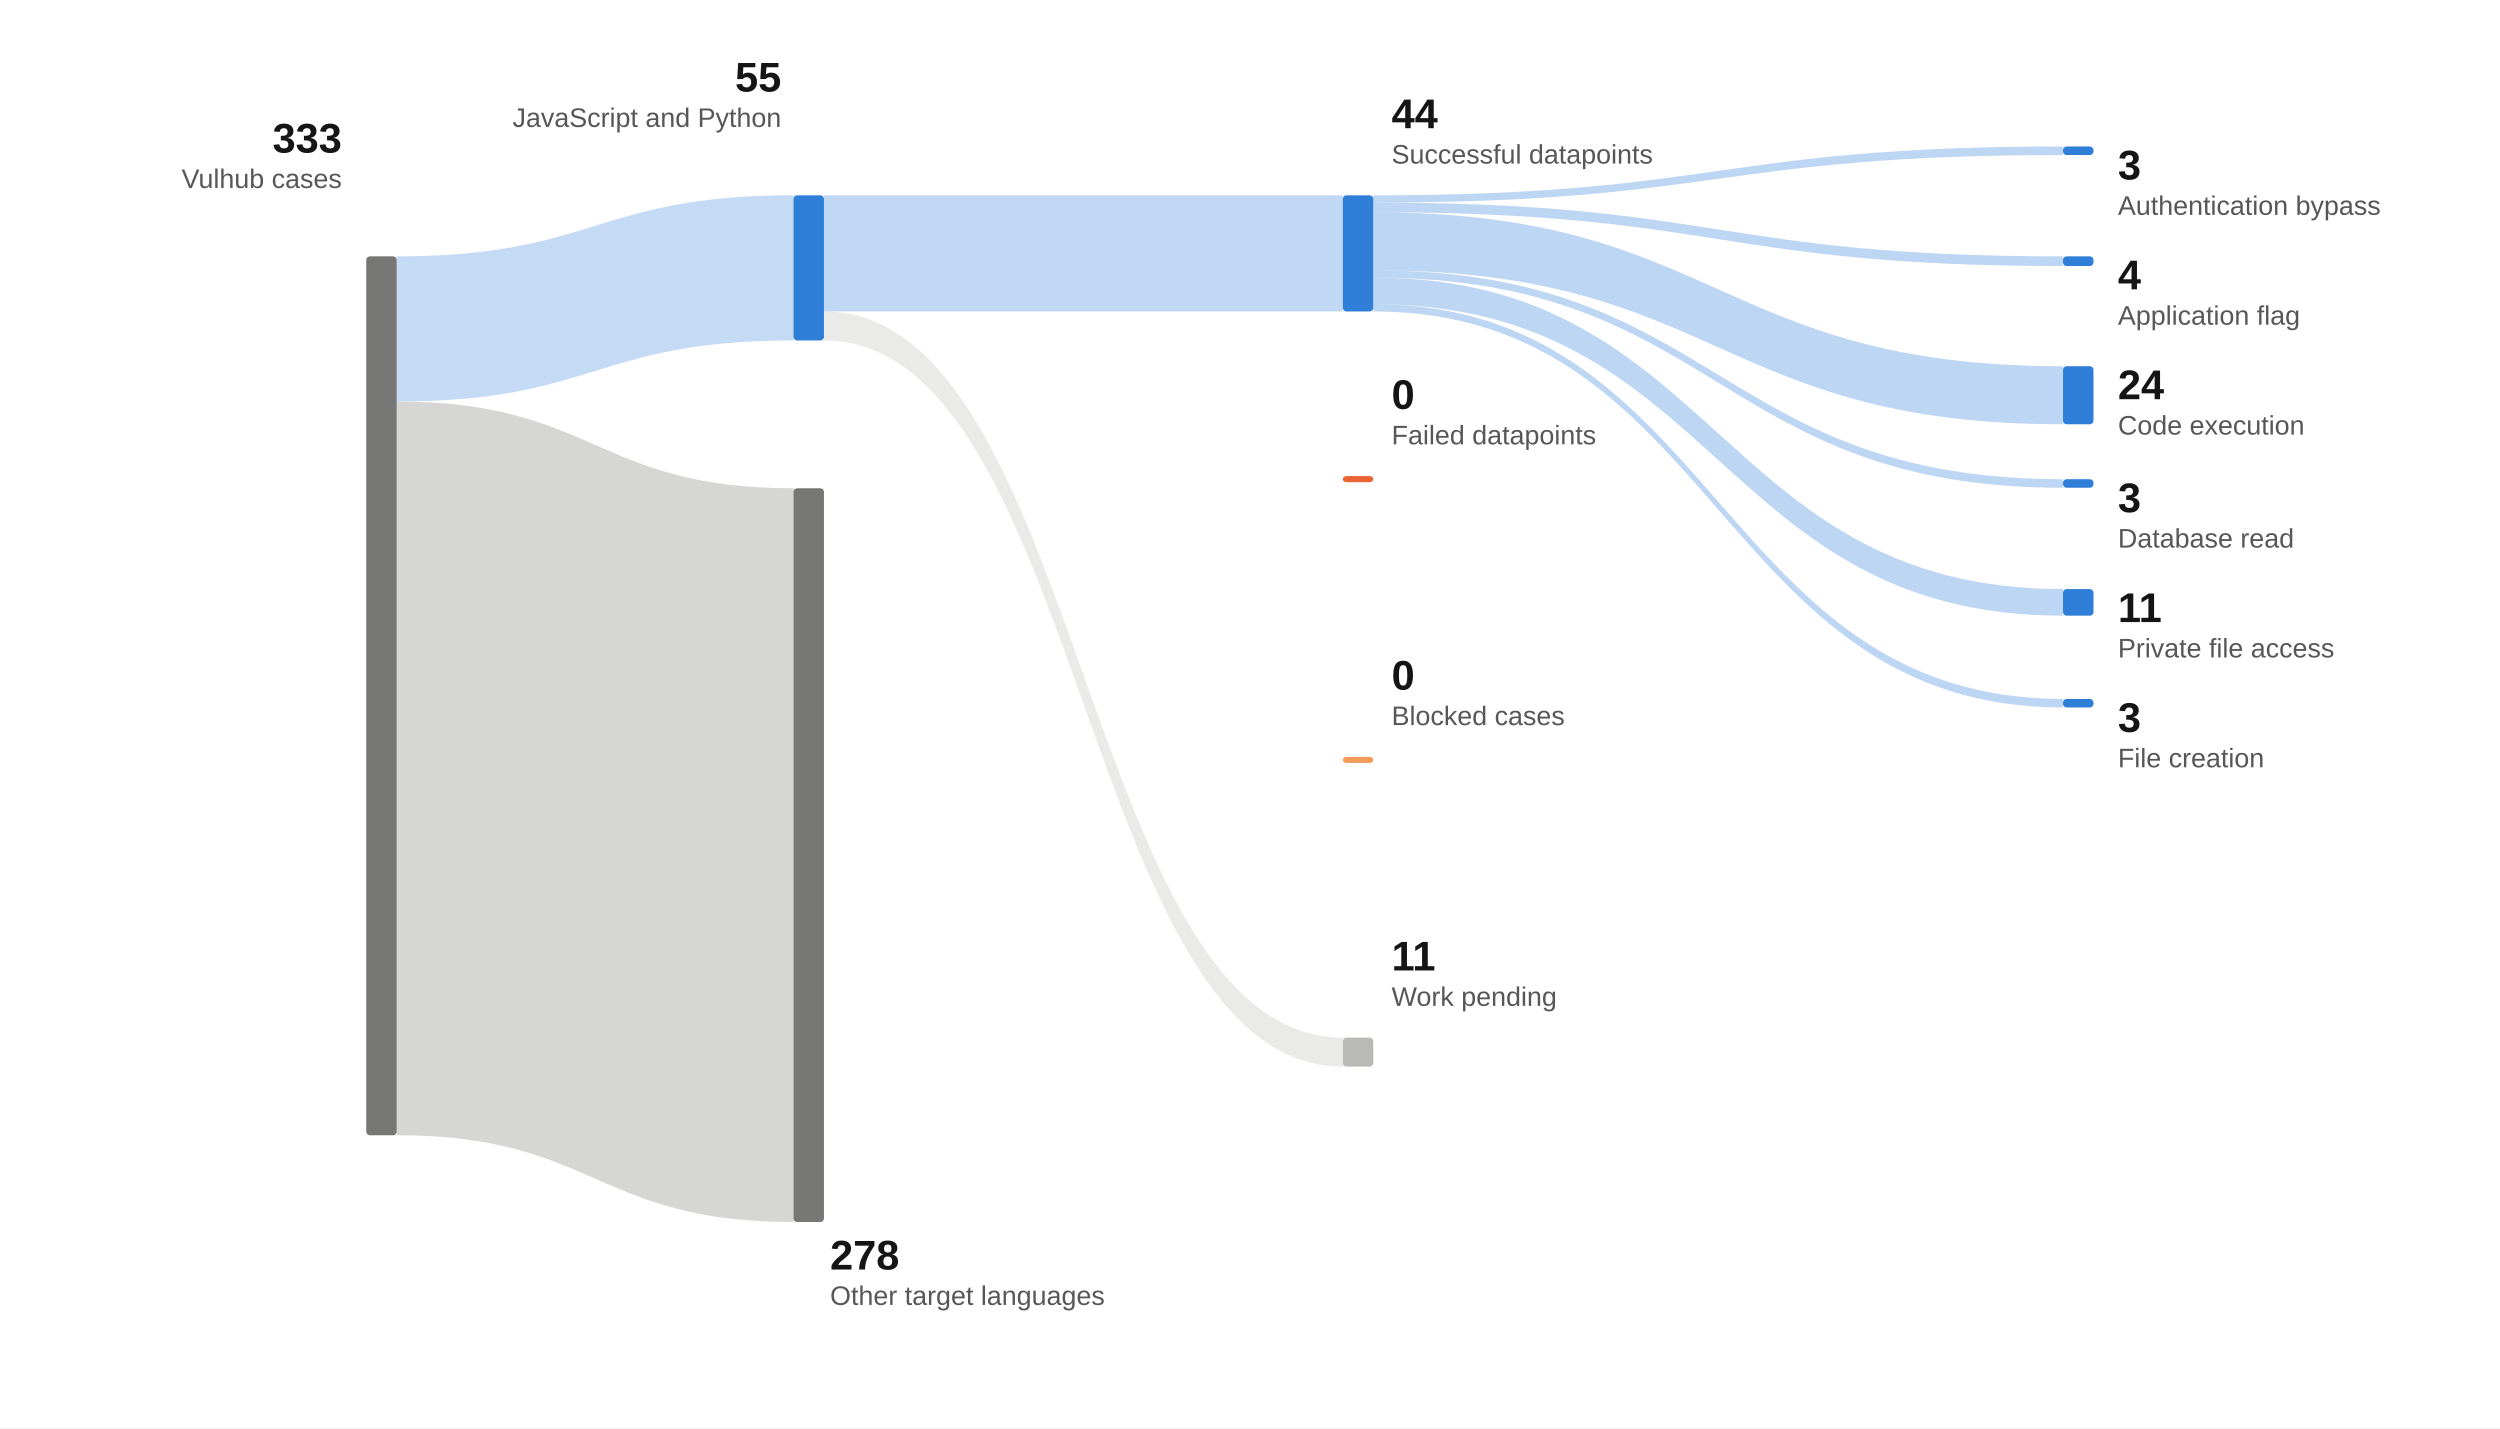
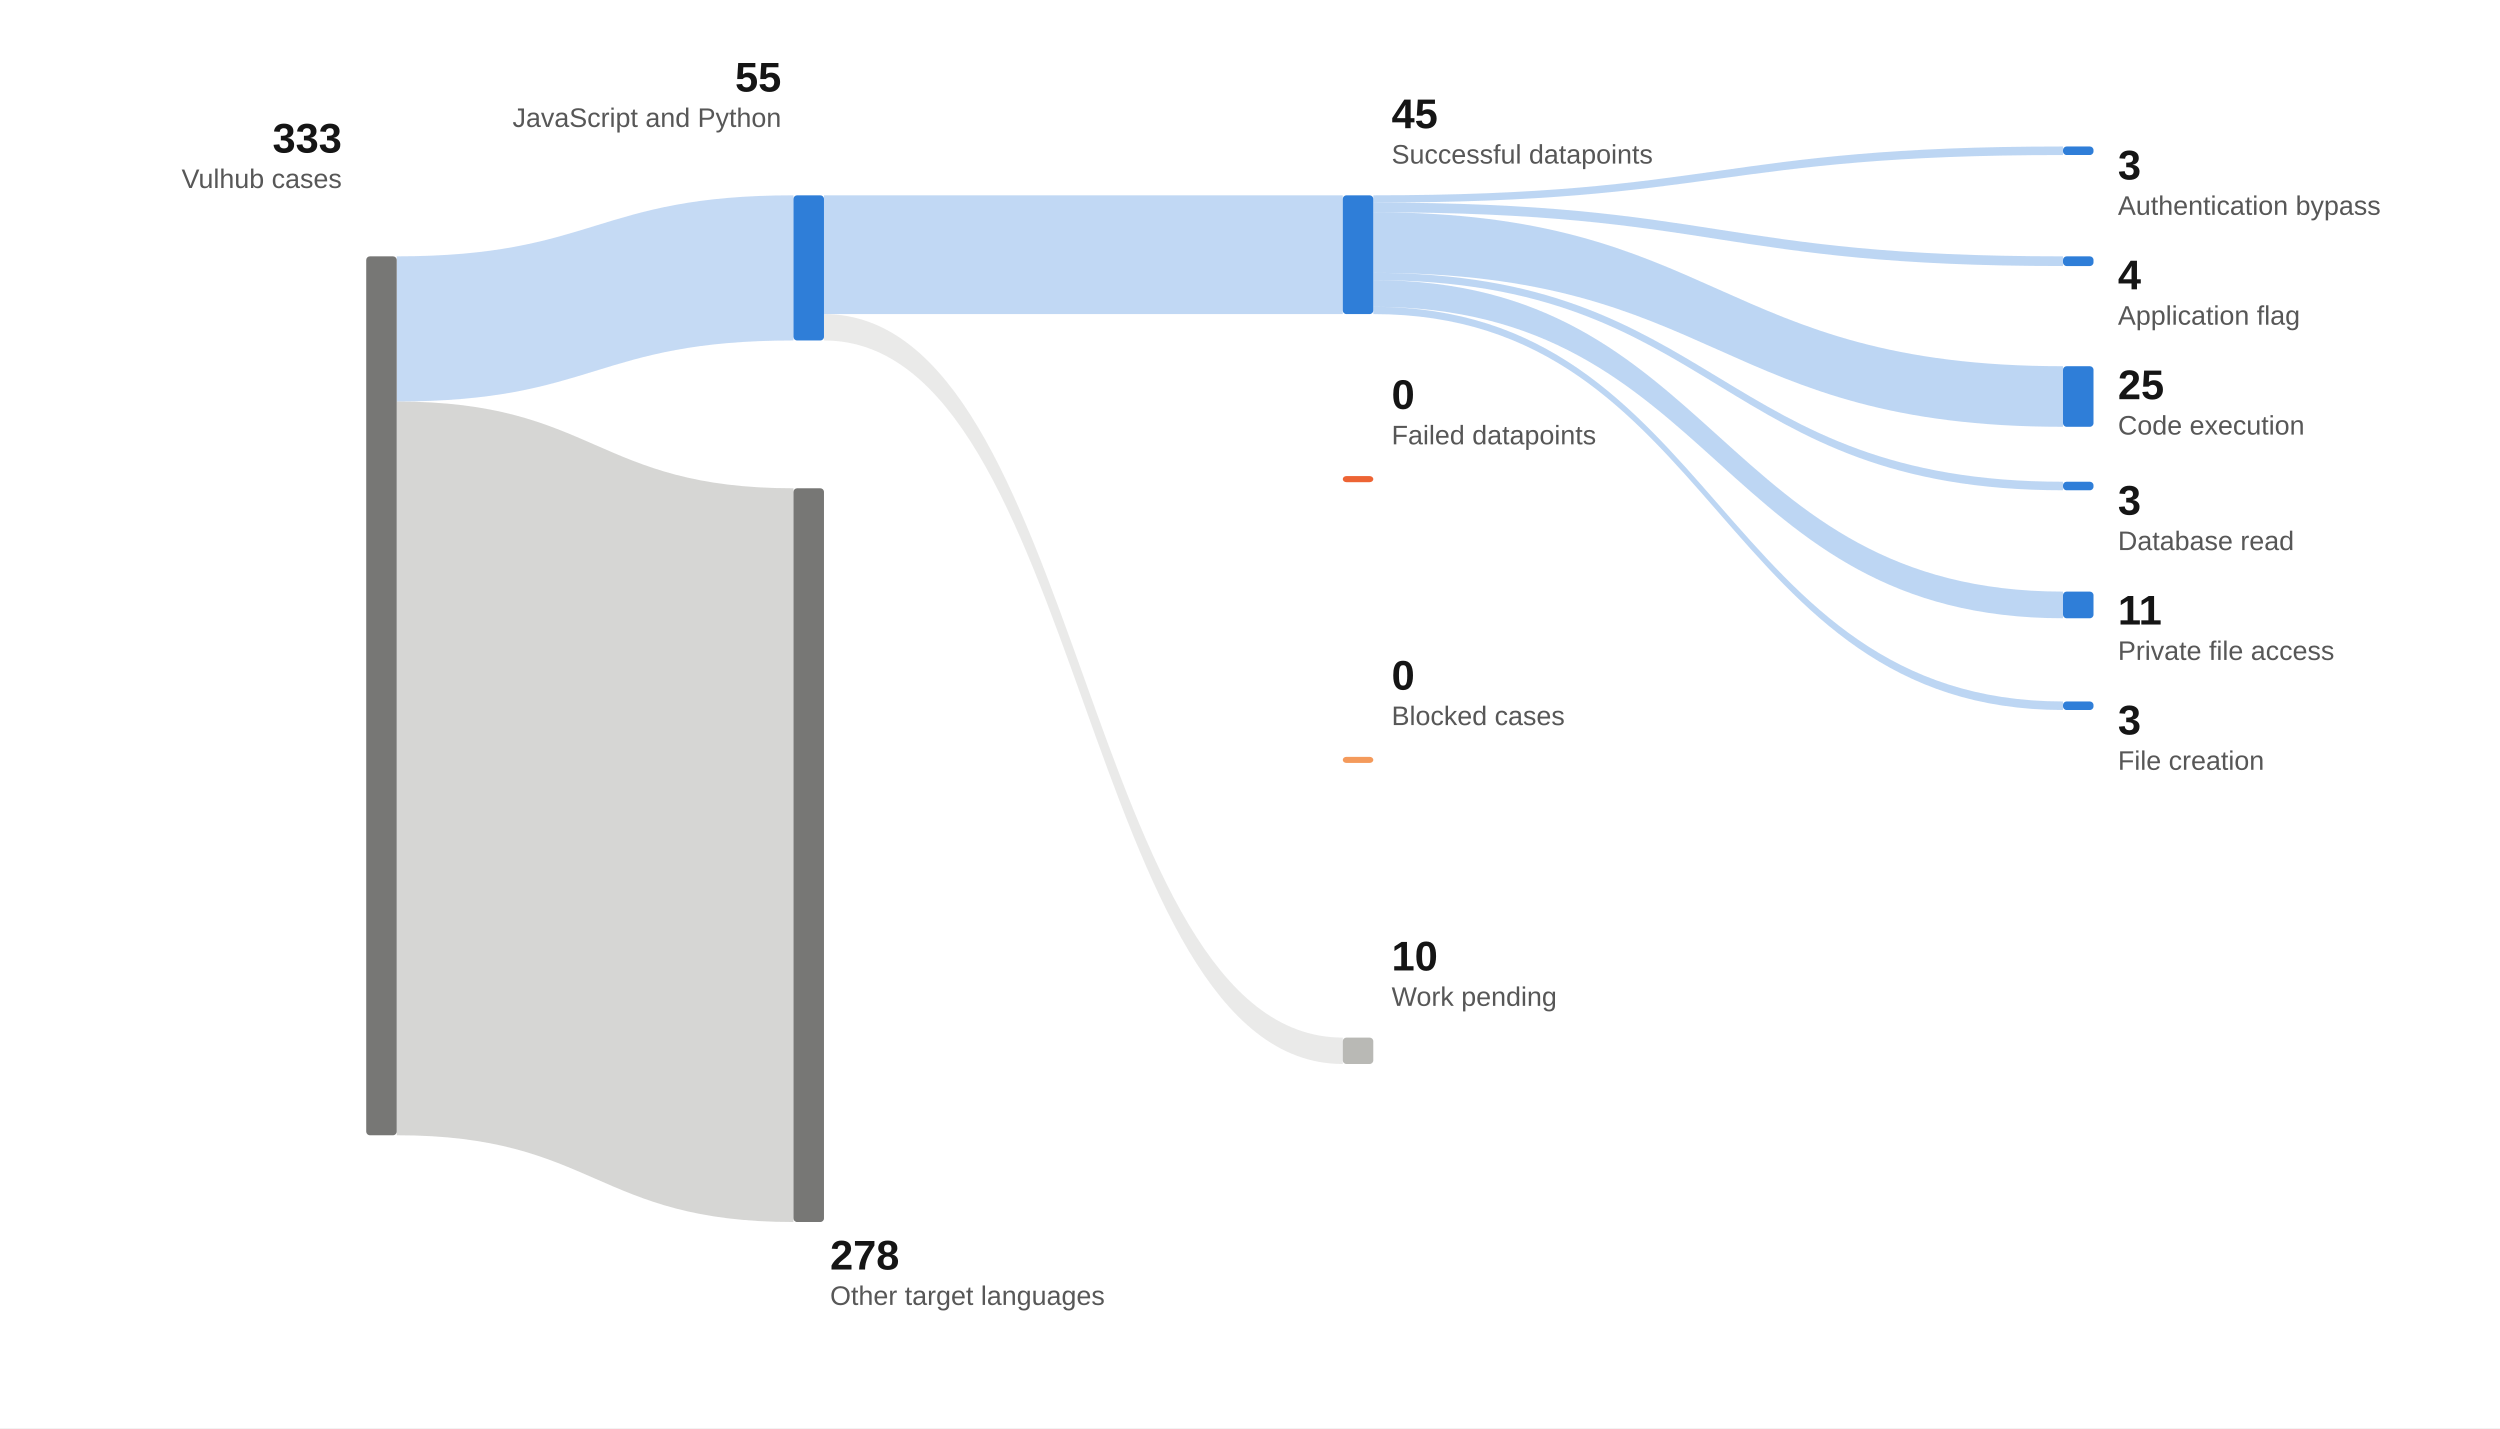
<svg xmlns="http://www.w3.org/2000/svg" width="2048" height="1170" viewBox="0 0 2048 1170">
  <style>.count{font:700 34px Arial,sans-serif;fill:#151515}.detail{font:22px Arial,sans-serif;fill:#575757}</style>
  <rect width="100%" height="100%" fill="#fff" />
  <path d="M325 210 C487.5 210 487.5 160 650 160 L650 278.919 C487.5 278.919 487.5 328.919 325 328.919 Z" fill="#3079d7" fill-opacity="0.28" />
  <path d="M325 328.919 C487.5 328.919 487.5 400 650 400 L650 1001.081 C487.5 1001.081 487.5 930.0 325 930.0 Z" fill="#aaa9a6" fill-opacity="0.48" />
-   <path d="M675 160.0 C887.5 160.0 887.5 160 1100 160 L1100 255.135 C887.5 255.135 887.5 255.135 675 255.135 Z" fill="#2f7ed8" fill-opacity="0.3" />
-   <path d="M675 255.135 C887.5 255.135 887.5 850 1100 850 L1100 873.784 C887.5 873.784 887.5 278.919 675 278.919 Z" fill="#b9b9b5" fill-opacity="0.3" />
-   <path d="M1125 160.0 C1407.5 160.0 1407.5 120 1690 120 L1690 127 C1407.5 127 1407.5 165.946 1125 165.946 Z" fill="#2f7ed8" fill-opacity="0.32" />
+   <path d="M675 160.0 C887.5 160.0 887.5 160 1100 160 L1100 257.297 C887.5 257.297 887.5 257.297 675 257.297 Z" fill="#2f7ed8" fill-opacity="0.3" />
+   <path d="M675 257.297 C887.5 257.297 887.5 850 1100 850 L1100 871.622 C887.5 871.622 887.5 278.919 675 278.919 Z" fill="#b9b9b5" fill-opacity="0.3" />
+   <path d="M1125 160.0 C1407.5 160.0 1407.5 120 1690 120 L1690 127 C1407.5 127 1407.5 165.957 1125 165.957 Z" fill="#2f7ed8" fill-opacity="0.32" />
  <rect x="1690" y="120" width="25" height="7" rx="3" fill="#2f7ed8" />
  <text x="1735" y="147" text-anchor="start" class="count">3</text>
  <text x="1735" y="176" text-anchor="start" class="detail">Authentication bypass</text>
-   <path d="M1125 165.946 C1407.5 165.946 1407.5 210 1690 210 L1690 217.928 C1407.5 217.928 1407.5 173.874 1125 173.874 Z" fill="#2f7ed8" fill-opacity="0.32" />
-   <rect x="1690" y="210" width="25" height="7.928" rx="3" fill="#2f7ed8" />
+   <path d="M1125 165.957 C1407.5 165.957 1407.5 210 1690 210 L1690 217.943 C1407.5 217.943 1407.5 173.9 1125 173.9 Z" fill="#2f7ed8" fill-opacity="0.32" />
+   <rect x="1690" y="210" width="25" height="7.943" rx="3" fill="#2f7ed8" />
  <text x="1735" y="237" text-anchor="start" class="count">4</text>
  <text x="1735" y="266" text-anchor="start" class="detail">Application flag</text>
-   <path d="M1125 173.874 C1407.5 173.874 1407.5 300 1690 300 L1690 347.568 C1407.5 347.568 1407.5 221.441 1125 221.441 Z" fill="#2f7ed8" fill-opacity="0.32" />
-   <rect x="1690" y="300" width="25" height="47.568" rx="3" fill="#2f7ed8" />
-   <text x="1735" y="327" text-anchor="start" class="count">24</text>
+   <path d="M1125 173.9 C1407.5 173.9 1407.5 300 1690 300 L1690 349.641 C1407.5 349.641 1407.5 223.541 1125 223.541 Z" fill="#2f7ed8" fill-opacity="0.32" />
+   <rect x="1690" y="300" width="25" height="49.641" rx="3" fill="#2f7ed8" />
+   <text x="1735" y="327" text-anchor="start" class="count">25</text>
  <text x="1735" y="356" text-anchor="start" class="detail">Code execution</text>
-   <path d="M1125 221.441 C1407.5 221.441 1407.5 392.568 1690 392.568 L1690 399.568 C1407.5 399.568 1407.5 227.387 1125 227.387 Z" fill="#2f7ed8" fill-opacity="0.32" />
-   <rect x="1690" y="392.568" width="25" height="7" rx="3" fill="#2f7ed8" />
-   <text x="1735" y="419.568" text-anchor="start" class="count">3</text>
-   <text x="1735" y="448.568" text-anchor="start" class="detail">Database read</text>
-   <path d="M1125 227.387 C1407.5 227.387 1407.5 482.568 1690 482.568 L1690 504.369 C1407.5 504.369 1407.5 249.189 1125 249.189 Z" fill="#2f7ed8" fill-opacity="0.32" />
-   <rect x="1690" y="482.568" width="25" height="21.802" rx="3" fill="#2f7ed8" />
-   <text x="1735" y="509.568" text-anchor="start" class="count">11</text>
-   <text x="1735" y="538.568" text-anchor="start" class="detail">Private file access</text>
-   <path d="M1125 249.189 C1407.5 249.189 1407.5 572.568 1690 572.568 L1690 579.568 C1407.5 579.568 1407.5 255.135 1125 255.135 Z" fill="#2f7ed8" fill-opacity="0.32" />
-   <rect x="1690" y="572.568" width="25" height="7" rx="3" fill="#2f7ed8" />
-   <text x="1735" y="599.568" text-anchor="start" class="count">3</text>
-   <text x="1735" y="628.568" text-anchor="start" class="detail">File creation</text>
+   <path d="M1125 223.541 C1407.5 223.541 1407.5 394.641 1690 394.641 L1690 401.641 C1407.5 401.641 1407.5 229.498 1125 229.498 Z" fill="#2f7ed8" fill-opacity="0.32" />
+   <rect x="1690" y="394.641" width="25" height="7" rx="3" fill="#2f7ed8" />
+   <text x="1735" y="421.641" text-anchor="start" class="count">3</text>
+   <text x="1735" y="450.641" text-anchor="start" class="detail">Database read</text>
+   <path d="M1125 229.498 C1407.5 229.498 1407.5 484.641 1690 484.641 L1690 506.484 C1407.5 506.484 1407.5 251.34 1125 251.34 Z" fill="#2f7ed8" fill-opacity="0.32" />
+   <rect x="1690" y="484.641" width="25" height="21.842" rx="3" fill="#2f7ed8" />
+   <text x="1735" y="511.641" text-anchor="start" class="count">11</text>
+   <text x="1735" y="540.641" text-anchor="start" class="detail">Private file access</text>
+   <path d="M1125 251.34 C1407.5 251.34 1407.5 574.641 1690 574.641 L1690 581.641 C1407.5 581.641 1407.5 257.297 1125 257.297 Z" fill="#2f7ed8" fill-opacity="0.32" />
+   <rect x="1690" y="574.641" width="25" height="7" rx="3" fill="#2f7ed8" />
+   <text x="1735" y="601.641" text-anchor="start" class="count">3</text>
+   <text x="1735" y="630.641" text-anchor="start" class="detail">File creation</text>
  <rect x="300" y="210" width="25" height="720" rx="3" fill="#777775" />
  <rect x="650" y="160" width="25" height="118.919" rx="3" fill="#2f7ed8" />
  <rect x="650" y="400" width="25" height="601.081" rx="3" fill="#777775" />
  <text x="280" y="125" text-anchor="end" class="count">333</text>
  <text x="280" y="154" text-anchor="end" class="detail">Vulhub cases</text>
  <text x="640" y="75" text-anchor="end" class="count">55</text>
  <text x="640" y="104" text-anchor="end" class="detail">JavaScript and Python</text>
  <text x="680" y="1040" text-anchor="start" class="count">278</text>
  <text x="680" y="1069" text-anchor="start" class="detail">Other target languages</text>
-   <rect x="1100" y="160" width="25" height="95.135" rx="3" fill="#2f7ed8" />
-   <text x="1140" y="105" text-anchor="start" class="count">44</text>
+   <rect x="1100" y="160" width="25" height="97.297" rx="3" fill="#2f7ed8" />
+   <text x="1140" y="105" text-anchor="start" class="count">45</text>
  <text x="1140" y="134" text-anchor="start" class="detail">Successful datapoints</text>
  <rect x="1100" y="390" width="25" height="5" rx="3" fill="#ed6434" />
  <text x="1140" y="335" text-anchor="start" class="count">0</text>
  <text x="1140" y="364" text-anchor="start" class="detail">Failed datapoints</text>
  <rect x="1100" y="620" width="25" height="5" rx="3" fill="#f49a5b" />
  <text x="1140" y="565" text-anchor="start" class="count">0</text>
  <text x="1140" y="594" text-anchor="start" class="detail">Blocked cases</text>
-   <rect x="1100" y="850" width="25" height="23.784" rx="3" fill="#b9b9b5" />
-   <text x="1140" y="795" text-anchor="start" class="count">11</text>
+   <rect x="1100" y="850" width="25" height="21.622" rx="3" fill="#b9b9b5" />
+   <text x="1140" y="795" text-anchor="start" class="count">10</text>
  <text x="1140" y="824" text-anchor="start" class="detail">Work pending</text>
</svg>
